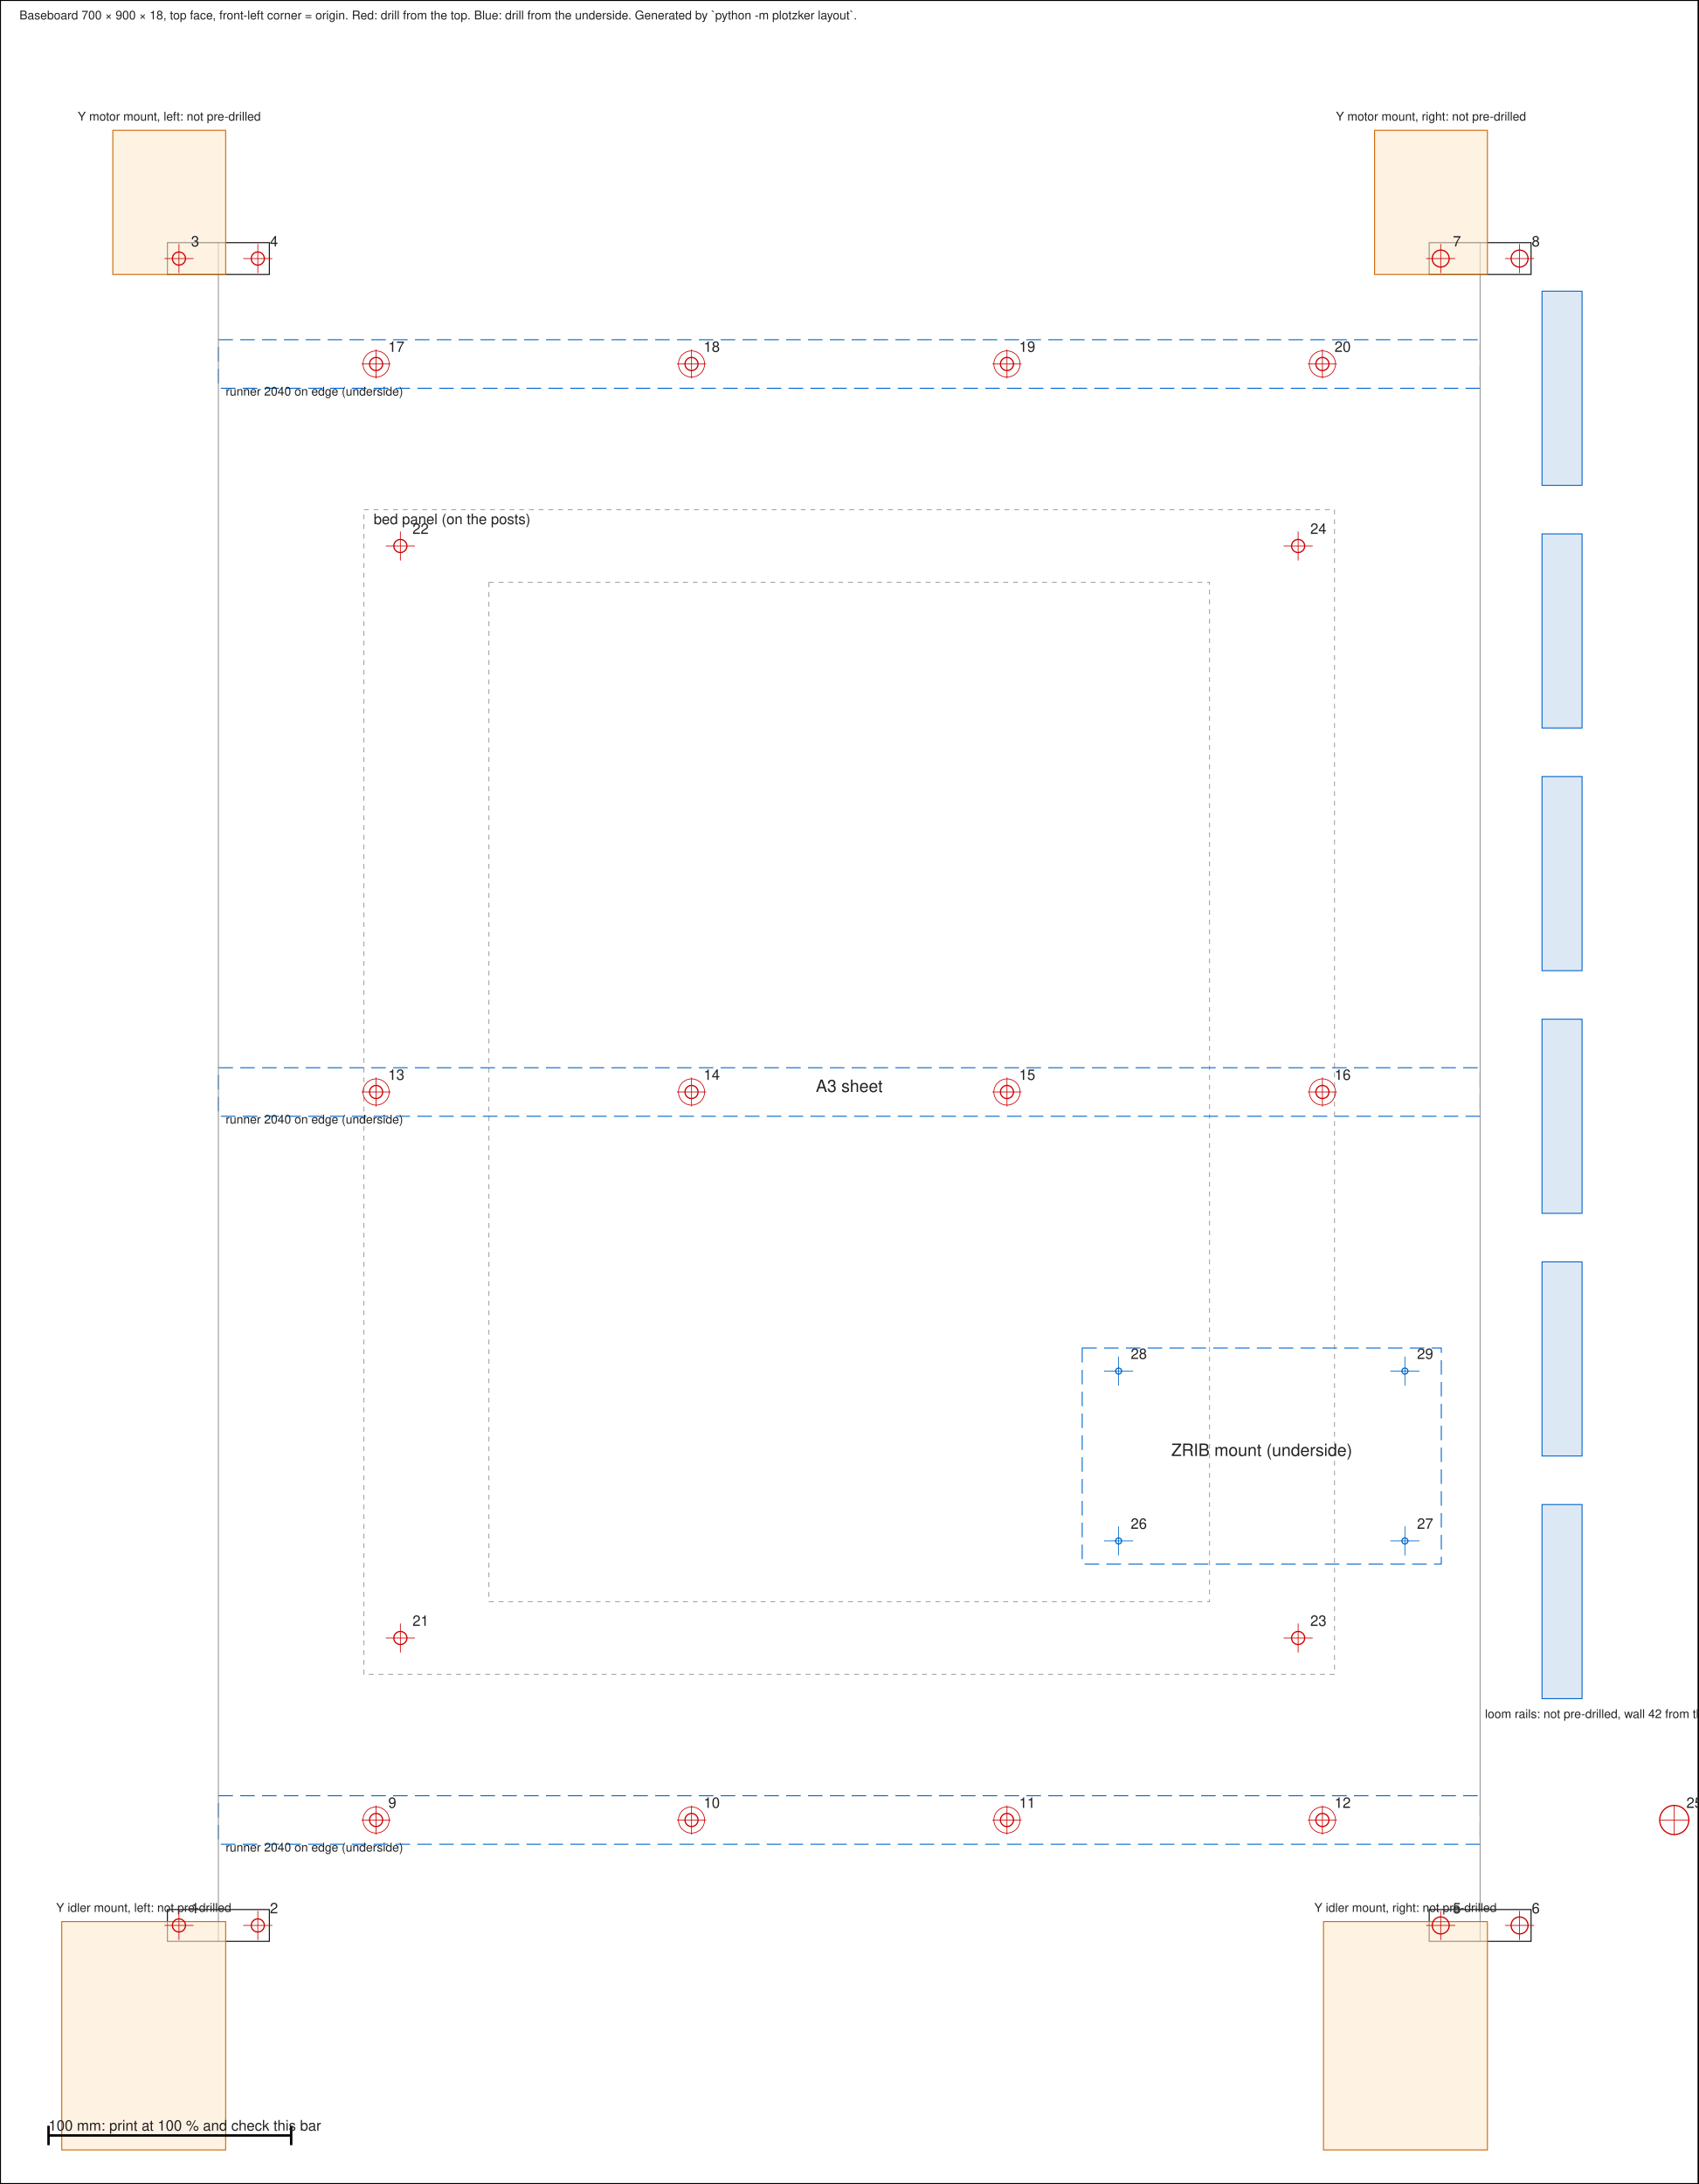
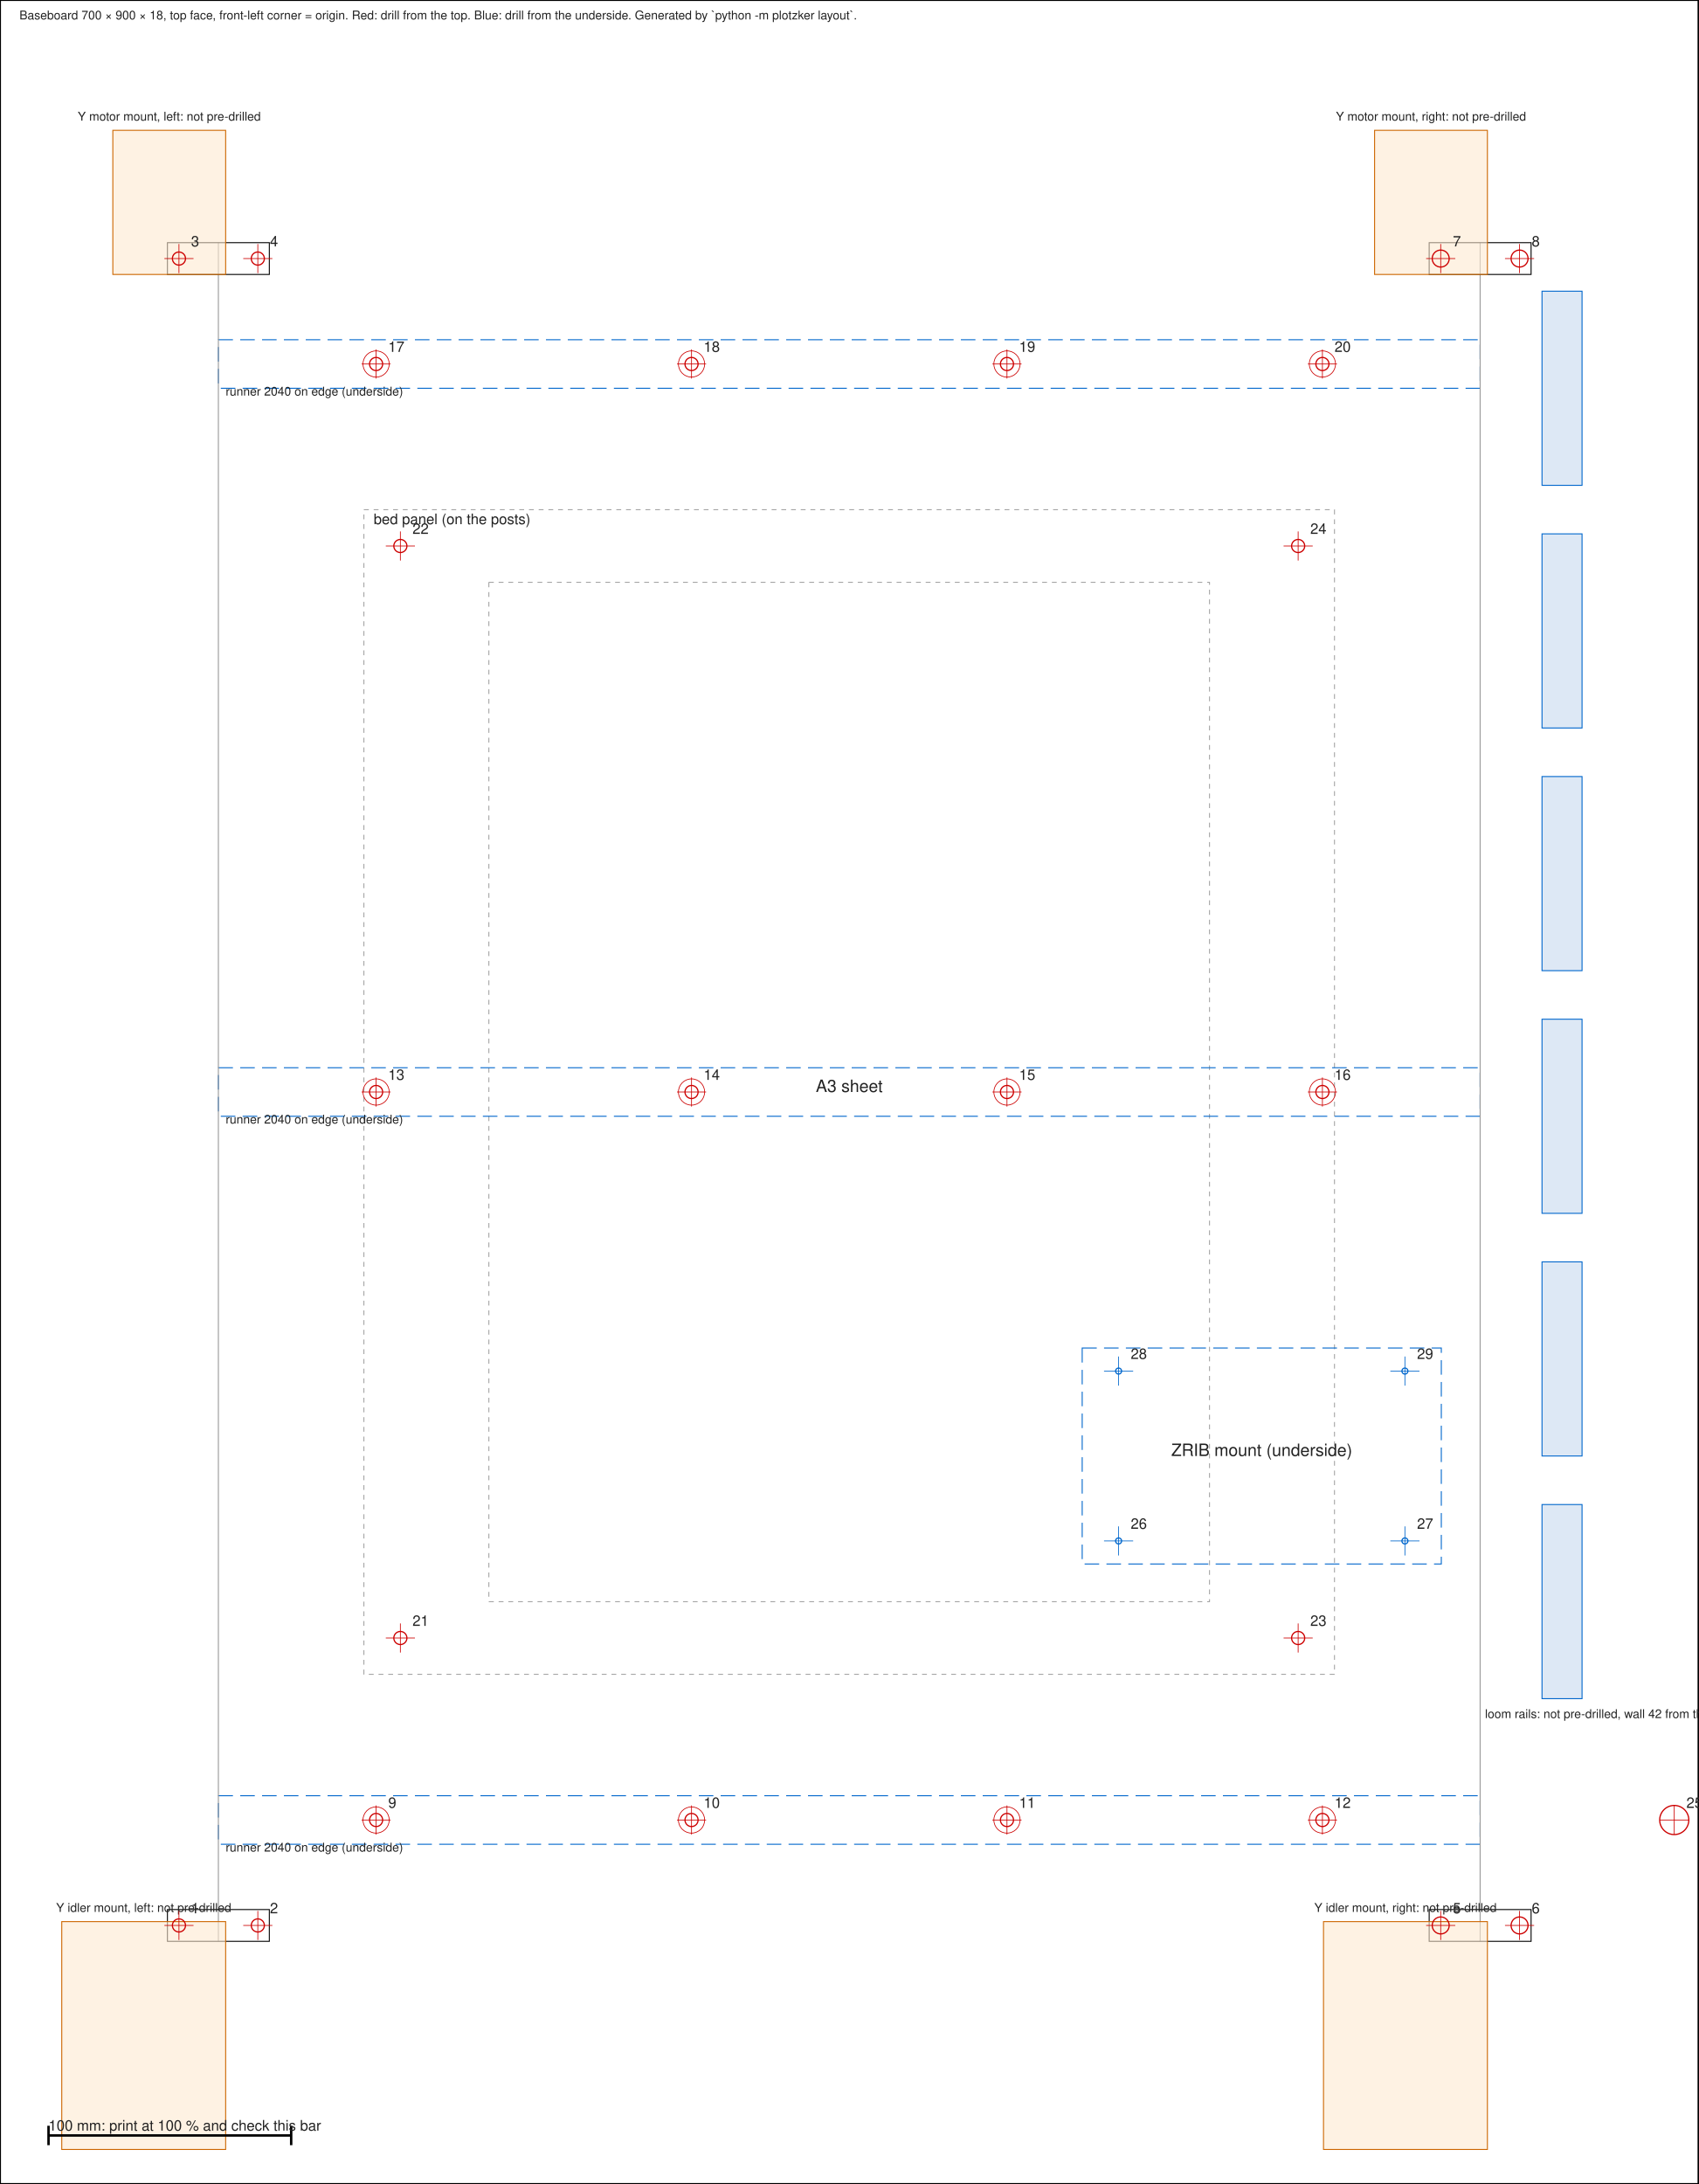
<svg xmlns="http://www.w3.org/2000/svg" width="700mm" height="900mm" viewBox="0 0 700 900">
  <rect x="0" y="0" width="700" height="900" fill="#fff" stroke="#000" stroke-width="0.8" />
  <rect x="150" y="210" width="400" height="480" fill="none" stroke="#888" stroke-width="0.3" stroke-dasharray="2 2" />
  <text x="154" y="216" font-size="6" text-anchor="start" font-family="Helvetica, Arial, sans-serif" fill="#222">bed panel (on the posts)</text>
  <rect x="201.5" y="240" width="297" height="420" fill="none" stroke="#888" stroke-width="0.3" stroke-dasharray="2 2" />
  <text x="350" y="450" font-size="7" text-anchor="middle" font-family="Helvetica, Arial, sans-serif" fill="#222">A3 sheet</text>
  <rect x="90" y="740" width="520" height="20" fill="none" stroke="#06c" stroke-width="0.4" stroke-dasharray="6 3" />
  <text x="93" y="763" font-size="5" text-anchor="start" font-family="Helvetica, Arial, sans-serif" fill="#222">runner 2040 on edge (underside)</text>
  <rect x="90" y="440" width="520" height="20" fill="none" stroke="#06c" stroke-width="0.4" stroke-dasharray="6 3" />
  <text x="93" y="463" font-size="5" text-anchor="start" font-family="Helvetica, Arial, sans-serif" fill="#222">runner 2040 on edge (underside)</text>
  <rect x="90" y="140" width="520" height="20" fill="none" stroke="#06c" stroke-width="0.4" stroke-dasharray="6 3" />
  <text x="93" y="163" font-size="5" text-anchor="start" font-family="Helvetica, Arial, sans-serif" fill="#222">runner 2040 on edge (underside)</text>
  <rect x="446" y="555.5" width="148" height="89" fill="none" stroke="#06c" stroke-width="0.4" stroke-dasharray="6 3" />
  <text x="520" y="600" font-size="7" text-anchor="middle" font-family="Helvetica, Arial, sans-serif" fill="#222">ZRIB mount (underside)</text>
  <line x1="90" y1="800" x2="90" y2="100" stroke="#999" stroke-width="0.4" />
  <rect x="69" y="786.9" width="42" height="13.1" fill="none" stroke="#000" stroke-width="0.4" />
  <rect x="69" y="100" width="42" height="13.1" fill="none" stroke="#000" stroke-width="0.4" />
  <line x1="610" y1="800" x2="610" y2="100" stroke="#999" stroke-width="0.4" />
  <rect x="589" y="786.9" width="42" height="13.1" fill="none" stroke="#000" stroke-width="0.4" />
  <rect x="589" y="100" width="42" height="13.1" fill="none" stroke="#000" stroke-width="0.4" />
-   <rect x="25.45" y="791.868" width="67.55" height="94.1" fill="#fde9d0" fill-opacity="0.6" stroke="#c60" stroke-width="0.4" />
+   <rect x="25.45" y="791.868" width="67.55" height="93.9" fill="#fde9d0" fill-opacity="0.6" stroke="#c60" stroke-width="0.4" />
  <text x="59.225" y="787.868" font-size="5" text-anchor="middle" font-family="Helvetica, Arial, sans-serif" fill="#222">Y idler mount, left: not pre-drilled</text>
  <rect x="46.5" y="53.7" width="46.5" height="59.4" fill="#fde9d0" fill-opacity="0.6" stroke="#c60" stroke-width="0.4" />
  <text x="69.75" y="49.7" font-size="5" text-anchor="middle" font-family="Helvetica, Arial, sans-serif" fill="#222">Y motor mount, left: not pre-drilled</text>
-   <rect x="545.45" y="791.868" width="67.55" height="94.1" fill="#fde9d0" fill-opacity="0.6" stroke="#c60" stroke-width="0.4" />
+   <rect x="545.45" y="791.868" width="67.55" height="93.9" fill="#fde9d0" fill-opacity="0.6" stroke="#c60" stroke-width="0.4" />
  <text x="579.225" y="787.868" font-size="5" text-anchor="middle" font-family="Helvetica, Arial, sans-serif" fill="#222">Y idler mount, right: not pre-drilled</text>
  <rect x="566.5" y="53.7" width="46.5" height="59.4" fill="#fde9d0" fill-opacity="0.6" stroke="#c60" stroke-width="0.4" />
  <text x="589.75" y="49.7" font-size="5" text-anchor="middle" font-family="Helvetica, Arial, sans-serif" fill="#222">Y motor mount, right: not pre-drilled</text>
  <rect x="635.5" y="620" width="16.5" height="80" fill="#dde8f5" stroke="#06c" stroke-width="0.4" />
  <rect x="635.5" y="520" width="16.5" height="80" fill="#dde8f5" stroke="#06c" stroke-width="0.4" />
  <rect x="635.5" y="420" width="16.5" height="80" fill="#dde8f5" stroke="#06c" stroke-width="0.4" />
  <rect x="635.5" y="320" width="16.5" height="80" fill="#dde8f5" stroke="#06c" stroke-width="0.4" />
  <rect x="635.5" y="220" width="16.5" height="80" fill="#dde8f5" stroke="#06c" stroke-width="0.4" />
  <rect x="635.5" y="120" width="16.5" height="80" fill="#dde8f5" stroke="#06c" stroke-width="0.4" />
  <text x="612" y="708" font-size="5" text-anchor="start" font-family="Helvetica, Arial, sans-serif" fill="#222">loom rails: not pre-drilled, wall 42 from the shaft</text>
  <circle cx="73.75" cy="793.45" r="2.7" fill="none" stroke="#c00" stroke-width="0.5" />
  <path d="M67.75,793.45H79.75M73.75,787.45V799.45" stroke="#c00" stroke-width="0.3" />
  <text x="78.75" y="788.45" font-size="6" text-anchor="start" font-family="Helvetica, Arial, sans-serif" fill="#222">1</text>
  <circle cx="106.25" cy="793.45" r="2.7" fill="none" stroke="#c00" stroke-width="0.5" />
  <path d="M100.25,793.45H112.25M106.25,787.45V799.45" stroke="#c00" stroke-width="0.3" />
  <text x="111.25" y="788.45" font-size="6" text-anchor="start" font-family="Helvetica, Arial, sans-serif" fill="#222">2</text>
  <circle cx="73.75" cy="106.55" r="2.7" fill="none" stroke="#c00" stroke-width="0.5" />
  <path d="M67.75,106.55H79.75M73.75,100.55V112.55" stroke="#c00" stroke-width="0.3" />
  <text x="78.75" y="101.55" font-size="6" text-anchor="start" font-family="Helvetica, Arial, sans-serif" fill="#222">3</text>
  <circle cx="106.25" cy="106.55" r="2.7" fill="none" stroke="#c00" stroke-width="0.5" />
  <path d="M100.25,106.55H112.25M106.25,100.55V112.55" stroke="#c00" stroke-width="0.3" />
  <text x="111.25" y="101.55" font-size="6" text-anchor="start" font-family="Helvetica, Arial, sans-serif" fill="#222">4</text>
  <circle cx="593.75" cy="793.45" r="3.5" fill="none" stroke="#c00" stroke-width="0.5" />
  <path d="M587.75,793.45H599.75M593.75,787.45V799.45" stroke="#c00" stroke-width="0.3" />
  <text x="598.75" y="788.45" font-size="6" text-anchor="start" font-family="Helvetica, Arial, sans-serif" fill="#222">5</text>
  <circle cx="626.25" cy="793.45" r="3.5" fill="none" stroke="#c00" stroke-width="0.5" />
  <path d="M620.25,793.45H632.25M626.25,787.45V799.45" stroke="#c00" stroke-width="0.3" />
  <text x="631.25" y="788.45" font-size="6" text-anchor="start" font-family="Helvetica, Arial, sans-serif" fill="#222">6</text>
  <circle cx="593.75" cy="106.55" r="3.5" fill="none" stroke="#c00" stroke-width="0.5" />
  <path d="M587.75,106.55H599.75M593.75,100.55V112.55" stroke="#c00" stroke-width="0.3" />
  <text x="598.75" y="101.55" font-size="6" text-anchor="start" font-family="Helvetica, Arial, sans-serif" fill="#222">7</text>
  <circle cx="626.25" cy="106.55" r="3.5" fill="none" stroke="#c00" stroke-width="0.5" />
  <path d="M620.25,106.55H632.25M626.25,100.55V112.55" stroke="#c00" stroke-width="0.3" />
  <text x="631.25" y="101.55" font-size="6" text-anchor="start" font-family="Helvetica, Arial, sans-serif" fill="#222">8</text>
  <circle cx="155" cy="750" r="5.4" fill="none" stroke="#c00" stroke-width="0.3" />
  <circle cx="155" cy="750" r="2.7" fill="none" stroke="#c00" stroke-width="0.5" />
  <path d="M149,750H161M155,744V756" stroke="#c00" stroke-width="0.3" />
  <text x="160" y="745" font-size="6" text-anchor="start" font-family="Helvetica, Arial, sans-serif" fill="#222">9</text>
  <circle cx="285" cy="750" r="5.4" fill="none" stroke="#c00" stroke-width="0.3" />
  <circle cx="285" cy="750" r="2.7" fill="none" stroke="#c00" stroke-width="0.5" />
  <path d="M279,750H291M285,744V756" stroke="#c00" stroke-width="0.3" />
  <text x="290" y="745" font-size="6" text-anchor="start" font-family="Helvetica, Arial, sans-serif" fill="#222">10</text>
  <circle cx="415" cy="750" r="5.4" fill="none" stroke="#c00" stroke-width="0.3" />
  <circle cx="415" cy="750" r="2.7" fill="none" stroke="#c00" stroke-width="0.5" />
  <path d="M409,750H421M415,744V756" stroke="#c00" stroke-width="0.3" />
  <text x="420" y="745" font-size="6" text-anchor="start" font-family="Helvetica, Arial, sans-serif" fill="#222">11</text>
  <circle cx="545" cy="750" r="5.4" fill="none" stroke="#c00" stroke-width="0.3" />
  <circle cx="545" cy="750" r="2.7" fill="none" stroke="#c00" stroke-width="0.5" />
  <path d="M539,750H551M545,744V756" stroke="#c00" stroke-width="0.3" />
  <text x="550" y="745" font-size="6" text-anchor="start" font-family="Helvetica, Arial, sans-serif" fill="#222">12</text>
  <circle cx="155" cy="450" r="5.4" fill="none" stroke="#c00" stroke-width="0.3" />
  <circle cx="155" cy="450" r="2.7" fill="none" stroke="#c00" stroke-width="0.5" />
  <path d="M149,450H161M155,444V456" stroke="#c00" stroke-width="0.3" />
  <text x="160" y="445" font-size="6" text-anchor="start" font-family="Helvetica, Arial, sans-serif" fill="#222">13</text>
  <circle cx="285" cy="450" r="5.4" fill="none" stroke="#c00" stroke-width="0.3" />
  <circle cx="285" cy="450" r="2.7" fill="none" stroke="#c00" stroke-width="0.5" />
  <path d="M279,450H291M285,444V456" stroke="#c00" stroke-width="0.3" />
  <text x="290" y="445" font-size="6" text-anchor="start" font-family="Helvetica, Arial, sans-serif" fill="#222">14</text>
  <circle cx="415" cy="450" r="5.4" fill="none" stroke="#c00" stroke-width="0.3" />
  <circle cx="415" cy="450" r="2.7" fill="none" stroke="#c00" stroke-width="0.5" />
  <path d="M409,450H421M415,444V456" stroke="#c00" stroke-width="0.3" />
  <text x="420" y="445" font-size="6" text-anchor="start" font-family="Helvetica, Arial, sans-serif" fill="#222">15</text>
  <circle cx="545" cy="450" r="5.4" fill="none" stroke="#c00" stroke-width="0.3" />
  <circle cx="545" cy="450" r="2.7" fill="none" stroke="#c00" stroke-width="0.5" />
  <path d="M539,450H551M545,444V456" stroke="#c00" stroke-width="0.3" />
  <text x="550" y="445" font-size="6" text-anchor="start" font-family="Helvetica, Arial, sans-serif" fill="#222">16</text>
  <circle cx="155" cy="150" r="5.4" fill="none" stroke="#c00" stroke-width="0.3" />
  <circle cx="155" cy="150" r="2.7" fill="none" stroke="#c00" stroke-width="0.5" />
  <path d="M149,150H161M155,144V156" stroke="#c00" stroke-width="0.3" />
  <text x="160" y="145" font-size="6" text-anchor="start" font-family="Helvetica, Arial, sans-serif" fill="#222">17</text>
  <circle cx="285" cy="150" r="5.4" fill="none" stroke="#c00" stroke-width="0.3" />
  <circle cx="285" cy="150" r="2.7" fill="none" stroke="#c00" stroke-width="0.5" />
  <path d="M279,150H291M285,144V156" stroke="#c00" stroke-width="0.3" />
  <text x="290" y="145" font-size="6" text-anchor="start" font-family="Helvetica, Arial, sans-serif" fill="#222">18</text>
  <circle cx="415" cy="150" r="5.4" fill="none" stroke="#c00" stroke-width="0.3" />
  <circle cx="415" cy="150" r="2.7" fill="none" stroke="#c00" stroke-width="0.5" />
  <path d="M409,150H421M415,144V156" stroke="#c00" stroke-width="0.3" />
  <text x="420" y="145" font-size="6" text-anchor="start" font-family="Helvetica, Arial, sans-serif" fill="#222">19</text>
  <circle cx="545" cy="150" r="5.4" fill="none" stroke="#c00" stroke-width="0.3" />
  <circle cx="545" cy="150" r="2.7" fill="none" stroke="#c00" stroke-width="0.5" />
  <path d="M539,150H551M545,144V156" stroke="#c00" stroke-width="0.3" />
  <text x="550" y="145" font-size="6" text-anchor="start" font-family="Helvetica, Arial, sans-serif" fill="#222">20</text>
  <circle cx="165" cy="675" r="2.7" fill="none" stroke="#c00" stroke-width="0.5" />
  <path d="M159,675H171M165,669V681" stroke="#c00" stroke-width="0.3" />
  <text x="170" y="670" font-size="6" text-anchor="start" font-family="Helvetica, Arial, sans-serif" fill="#222">21</text>
  <circle cx="165" cy="225" r="2.7" fill="none" stroke="#c00" stroke-width="0.5" />
  <path d="M159,225H171M165,219V231" stroke="#c00" stroke-width="0.3" />
  <text x="170" y="220" font-size="6" text-anchor="start" font-family="Helvetica, Arial, sans-serif" fill="#222">22</text>
  <circle cx="535" cy="675" r="2.7" fill="none" stroke="#c00" stroke-width="0.5" />
  <path d="M529,675H541M535,669V681" stroke="#c00" stroke-width="0.3" />
  <text x="540" y="670" font-size="6" text-anchor="start" font-family="Helvetica, Arial, sans-serif" fill="#222">23</text>
  <circle cx="535" cy="225" r="2.7" fill="none" stroke="#c00" stroke-width="0.5" />
  <path d="M529,225H541M535,219V231" stroke="#c00" stroke-width="0.3" />
  <text x="540" y="220" font-size="6" text-anchor="start" font-family="Helvetica, Arial, sans-serif" fill="#222">24</text>
  <circle cx="690" cy="750" r="6" fill="none" stroke="#c00" stroke-width="0.5" />
  <path d="M684,750H696M690,744V756" stroke="#c00" stroke-width="0.3" />
  <text x="695" y="745" font-size="6" text-anchor="start" font-family="Helvetica, Arial, sans-serif" fill="#222">25</text>
  <circle cx="461" cy="635" r="1.25" fill="none" stroke="#06c" stroke-width="0.5" />
  <path d="M455,635H467M461,629V641" stroke="#06c" stroke-width="0.3" />
  <text x="466" y="630" font-size="6" text-anchor="start" font-family="Helvetica, Arial, sans-serif" fill="#222">26</text>
  <circle cx="579" cy="635" r="1.25" fill="none" stroke="#06c" stroke-width="0.5" />
  <path d="M573,635H585M579,629V641" stroke="#06c" stroke-width="0.3" />
  <text x="584" y="630" font-size="6" text-anchor="start" font-family="Helvetica, Arial, sans-serif" fill="#222">27</text>
  <circle cx="461" cy="565" r="1.25" fill="none" stroke="#06c" stroke-width="0.5" />
  <path d="M455,565H467M461,559V571" stroke="#06c" stroke-width="0.3" />
  <text x="466" y="560" font-size="6" text-anchor="start" font-family="Helvetica, Arial, sans-serif" fill="#222">28</text>
  <circle cx="579" cy="565" r="1.25" fill="none" stroke="#06c" stroke-width="0.5" />
  <path d="M573,565H585M579,559V571" stroke="#06c" stroke-width="0.3" />
  <text x="584" y="560" font-size="6" text-anchor="start" font-family="Helvetica, Arial, sans-serif" fill="#222">29</text>
  <path d="M20,880h100" stroke="#000" stroke-width="1" />
  <path d="M20,876v8M120,876v8" stroke="#000" stroke-width="1" />
  <text x="20" y="878" font-size="6" text-anchor="start" font-family="Helvetica, Arial, sans-serif" fill="#222">100 mm: print at 100 % and check this bar</text>
  <text x="8" y="8" font-size="5" text-anchor="start" font-family="Helvetica, Arial, sans-serif" fill="#222">Baseboard 700 × 900 × 18, top face, front-left corner = origin. Red: drill from the top. Blue: drill from the underside. Generated by `python -m plotzker layout`.</text>
</svg>
